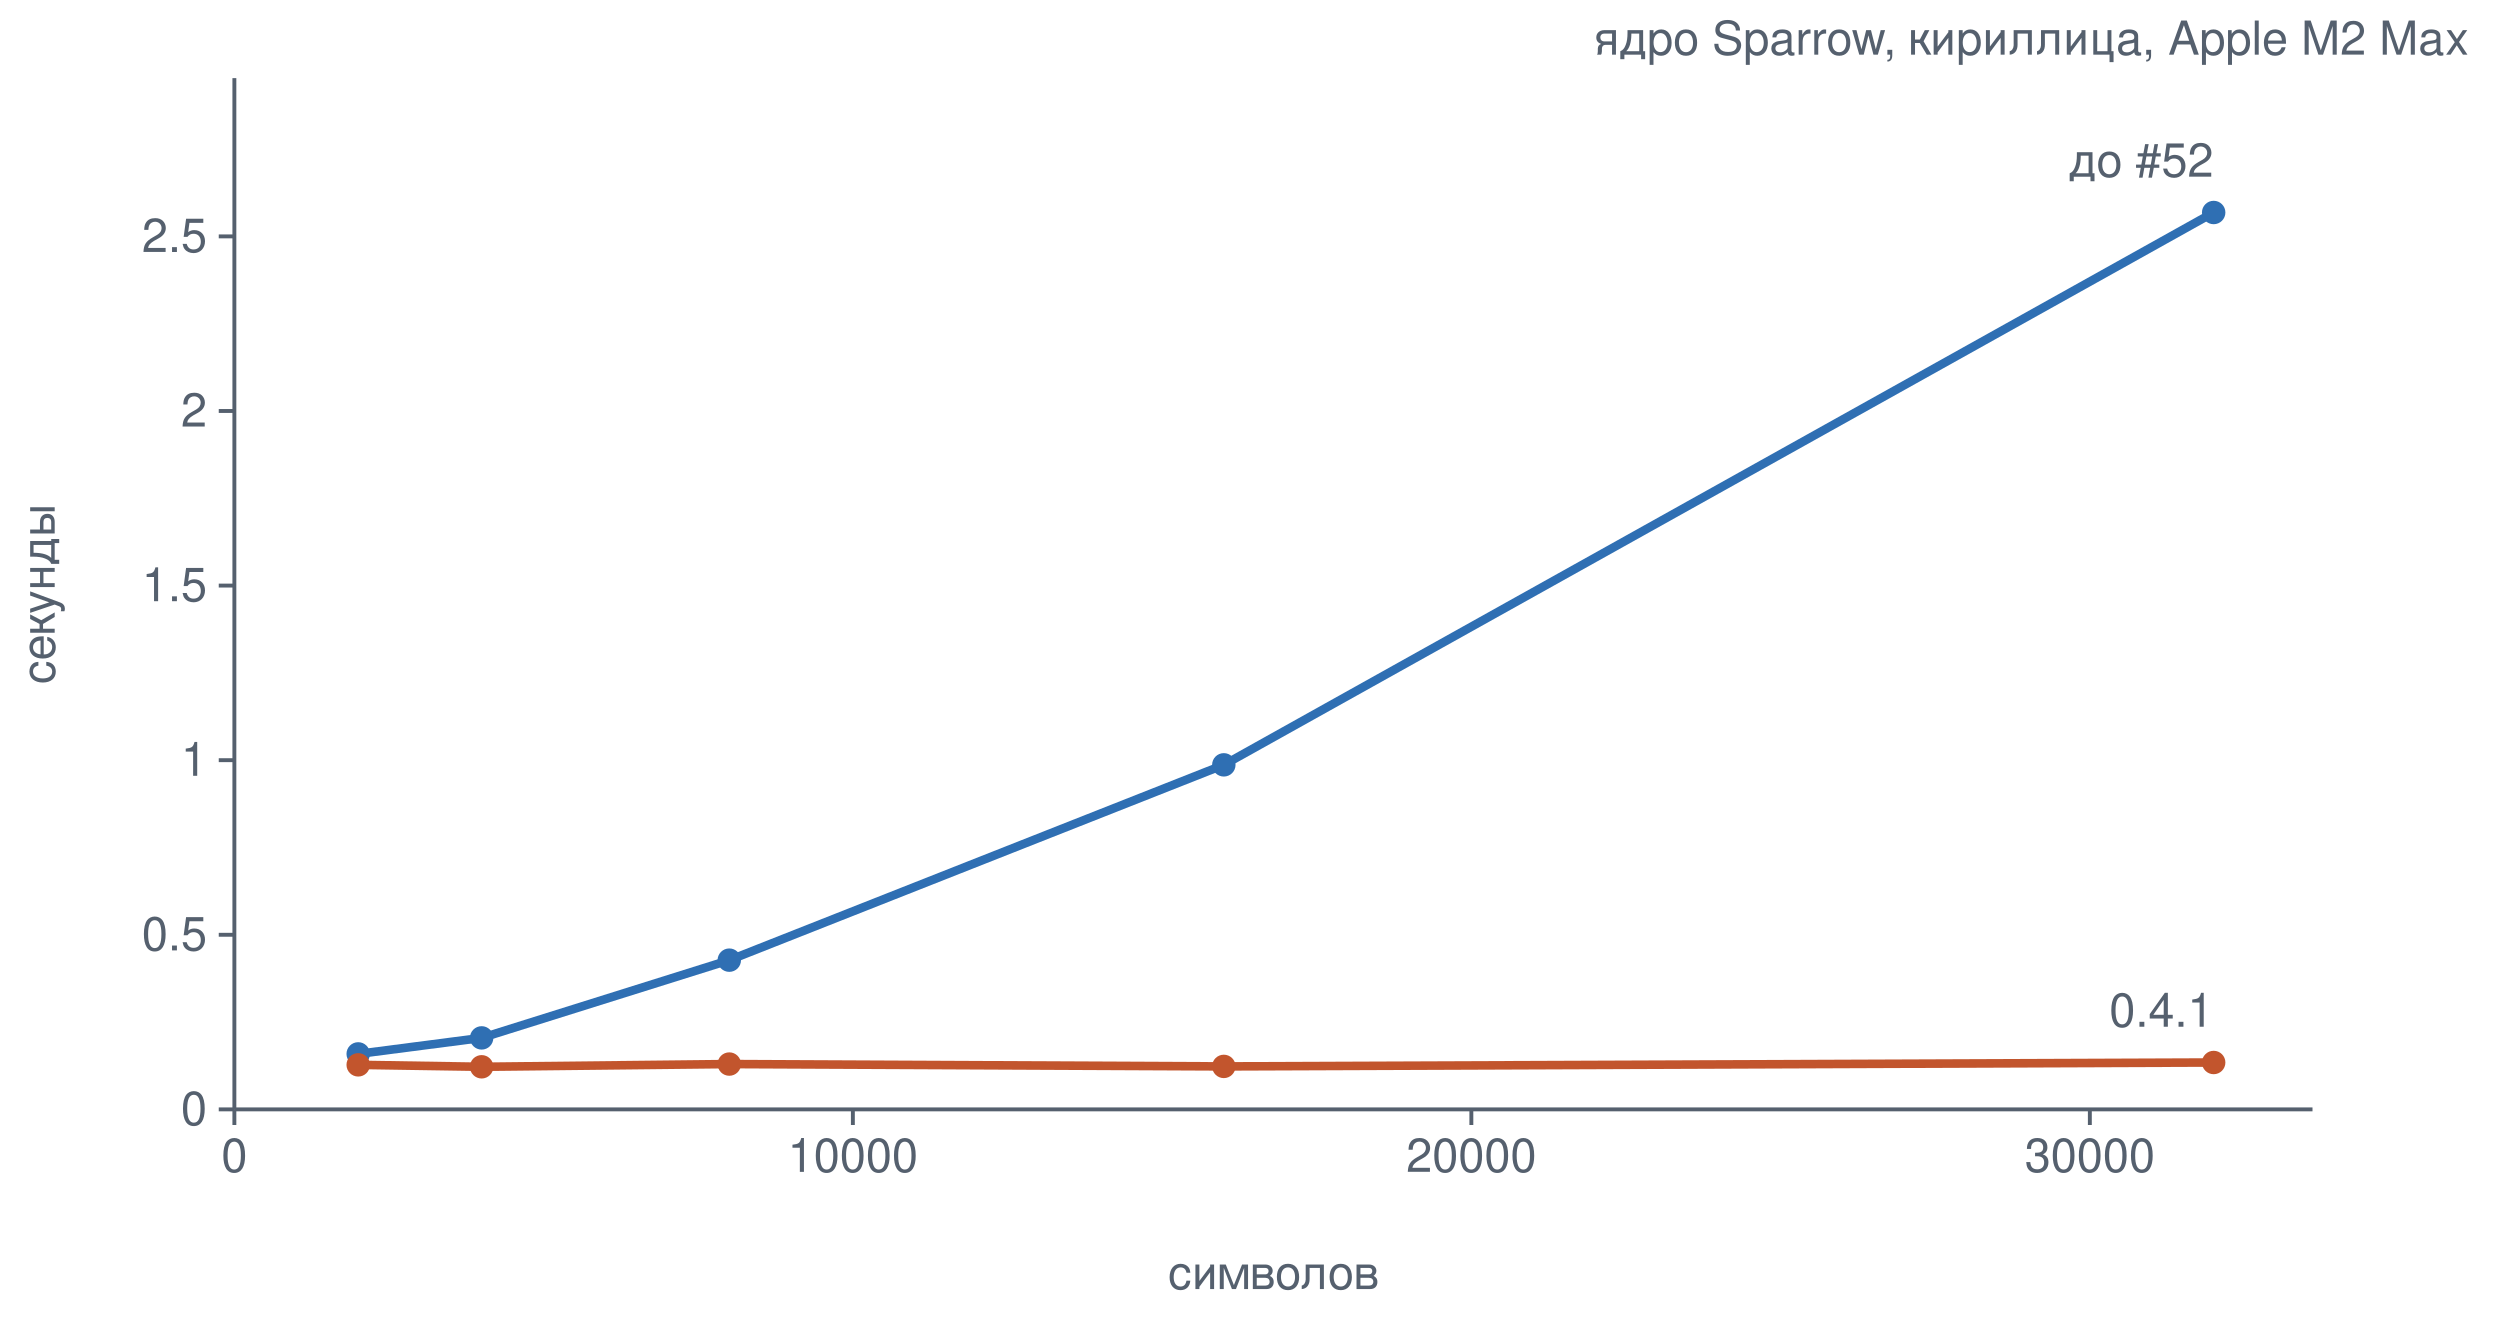
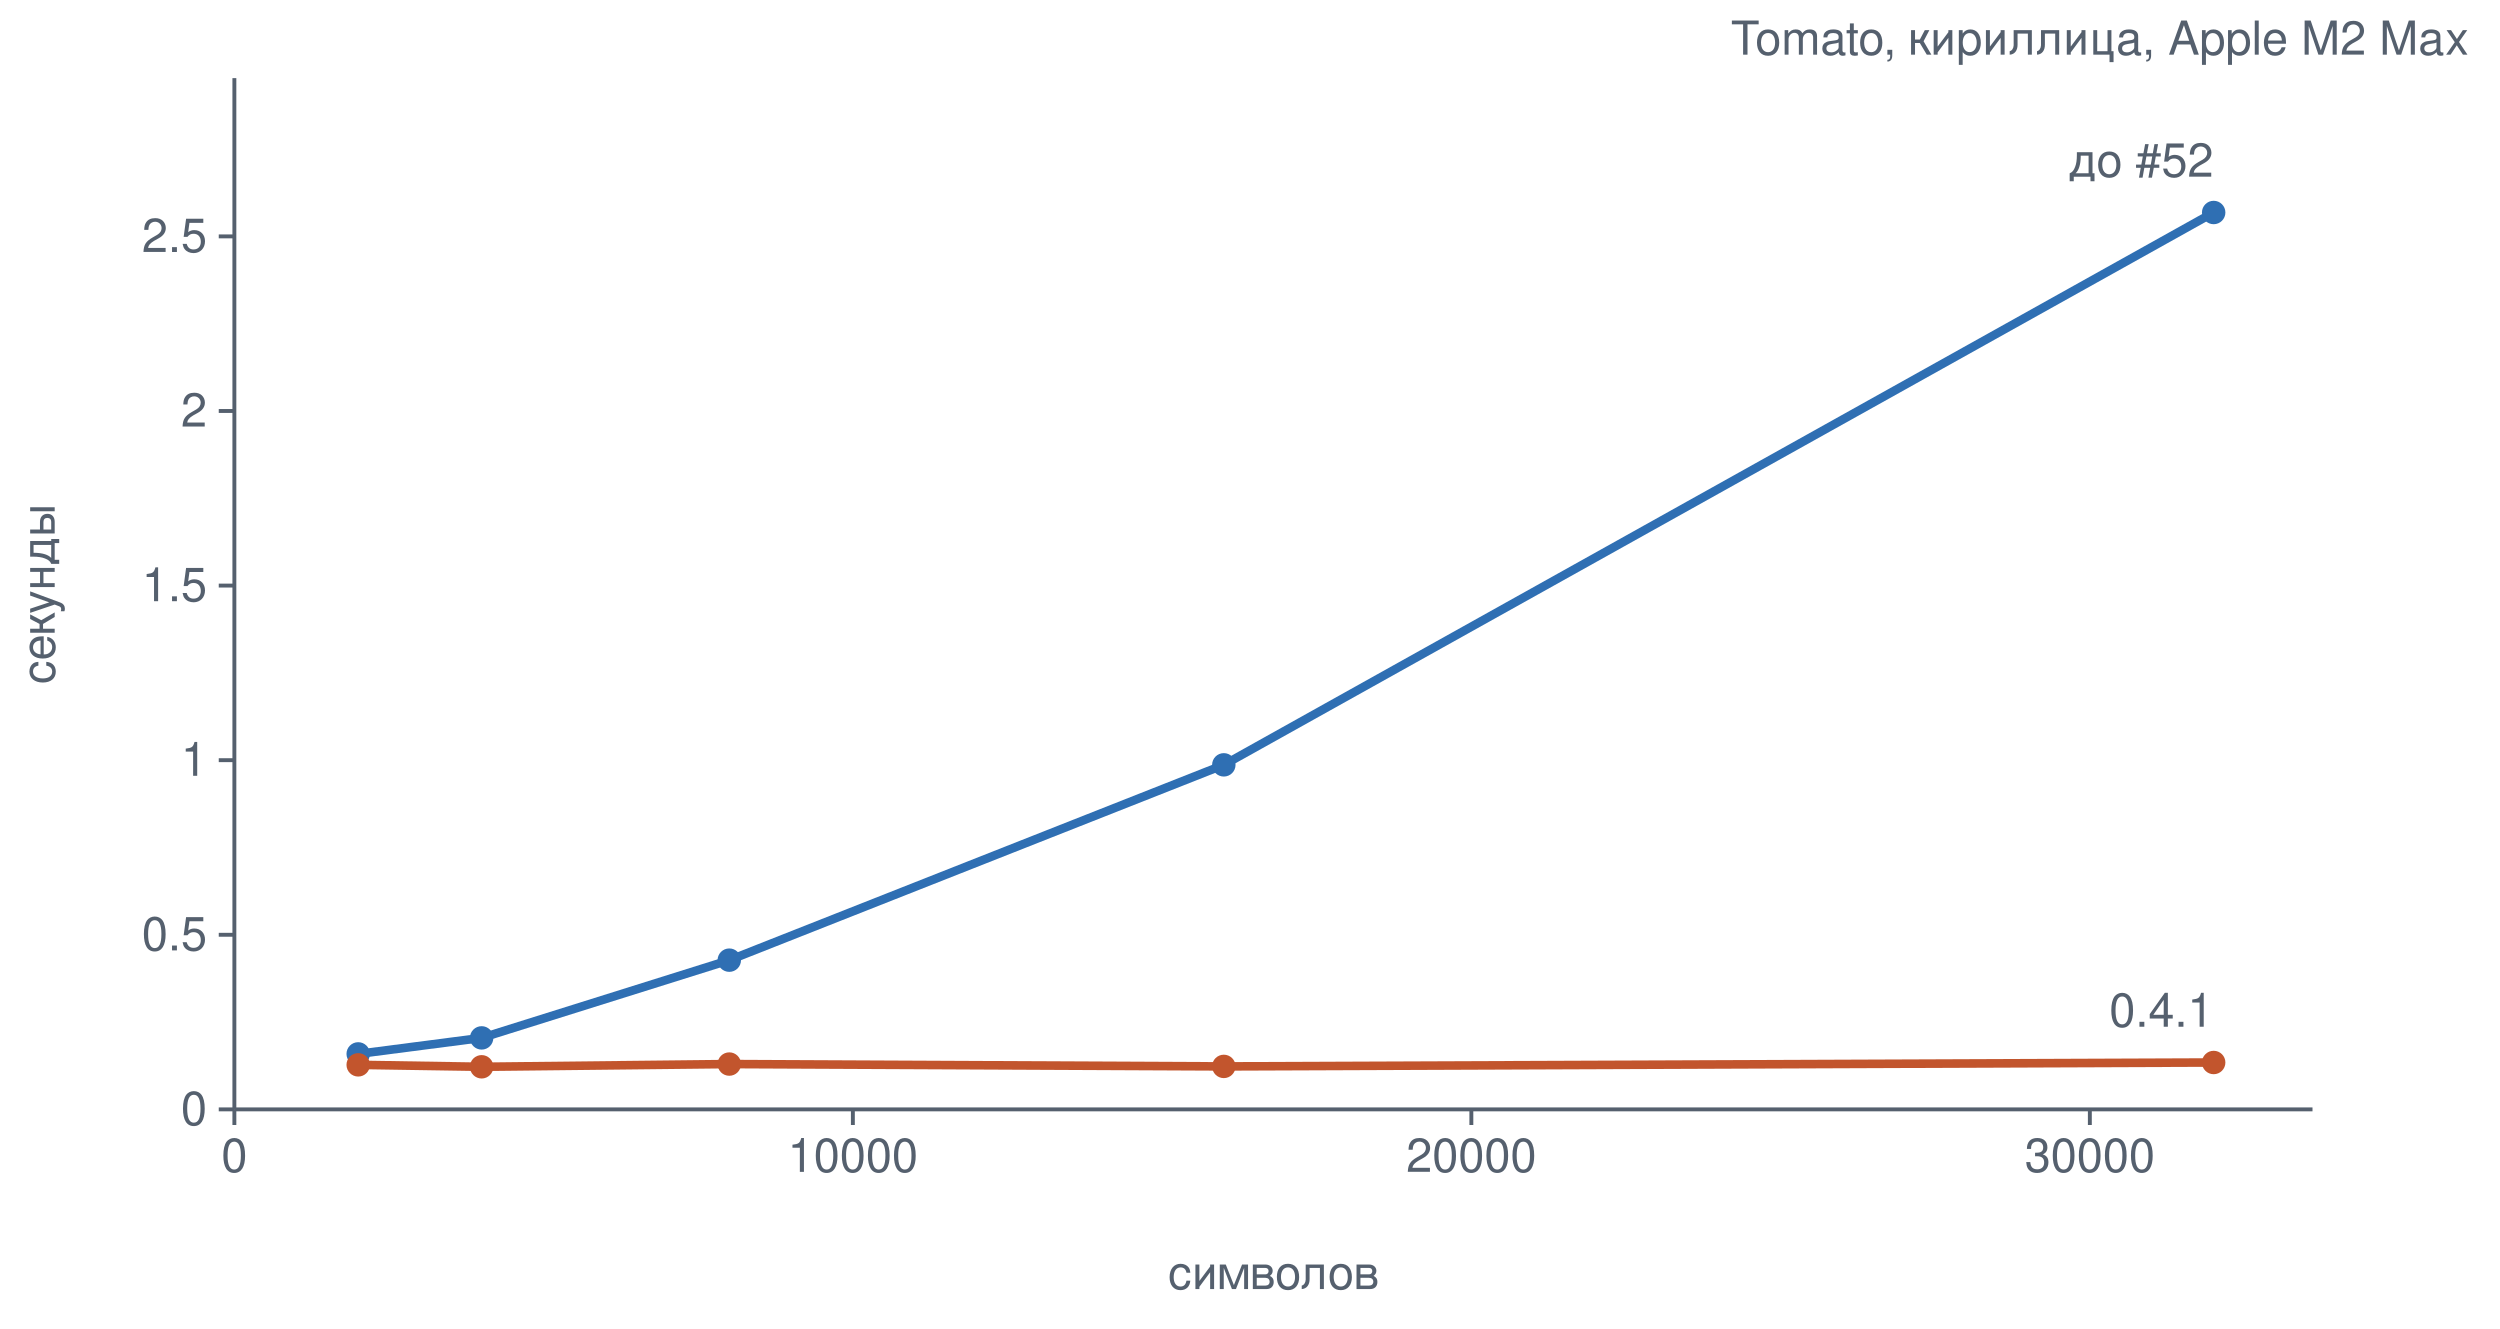
<svg xmlns="http://www.w3.org/2000/svg" viewBox="0 0 640 340" width="640" height="340">
  <style>text{font-family:-apple-system,'Segoe UI',Helvetica,Arial,sans-serif;font-size:12px;fill:#55606e}</style>
  <line x1="60.0" y1="284.0" x2="592.0" y2="284.0" stroke="#55606e" />
  <line x1="60.0" y1="284.0" x2="60.0" y2="20.0" stroke="#55606e" />
  <line x1="60.0" y1="284.0" x2="60.0" y2="288.0" stroke="#55606e" />
  <text x="60.0" y="300.0" text-anchor="middle">0</text>
  <line x1="218.333" y1="284.0" x2="218.333" y2="288.0" stroke="#55606e" />
  <text x="218.333" y="300.0" text-anchor="middle">10000</text>
  <line x1="376.667" y1="284.0" x2="376.667" y2="288.0" stroke="#55606e" />
  <text x="376.667" y="300.0" text-anchor="middle">20000</text>
  <line x1="535.0" y1="284.0" x2="535.0" y2="288.0" stroke="#55606e" />
  <text x="535.0" y="300.0" text-anchor="middle">30000</text>
  <line x1="56.0" y1="284.0" x2="60.0" y2="284.0" stroke="#55606e" />
  <text x="53.0" y="288.0" text-anchor="end">0</text>
  <line x1="56.0" y1="239.303" x2="60.0" y2="239.303" stroke="#55606e" />
  <text x="53.0" y="243.303" text-anchor="end">0.5</text>
  <line x1="56.0" y1="194.605" x2="60.0" y2="194.605" stroke="#55606e" />
  <text x="53.0" y="198.605" text-anchor="end">1</text>
  <line x1="56.0" y1="149.908" x2="60.0" y2="149.908" stroke="#55606e" />
  <text x="53.0" y="153.908" text-anchor="end">1.5</text>
  <line x1="56.0" y1="105.211" x2="60.0" y2="105.211" stroke="#55606e" />
  <text x="53.0" y="109.211" text-anchor="end">2</text>
  <line x1="56.0" y1="60.514" x2="60.0" y2="60.514" stroke="#55606e" />
  <text x="53.0" y="64.514" text-anchor="end">2.5</text>
  <text x="326.0" y="330" text-anchor="middle">символов</text>
  <text x="14" y="152.0" text-anchor="middle" transform="rotate(-90 14 152.0)">секунды</text>
  <polyline points="91.7,269.8 123.3,265.7 186.7,245.8 313.3,195.8 566.7,54.4" fill="none" stroke="#2f6fb3" stroke-width="2.2" />
  <circle cx="91.7" cy="269.8" r="3" fill="#2f6fb3" />
  <circle cx="123.3" cy="265.7" r="3" fill="#2f6fb3" />
  <circle cx="186.7" cy="245.8" r="3" fill="#2f6fb3" />
  <circle cx="313.3" cy="195.8" r="3" fill="#2f6fb3" />
  <circle cx="566.7" cy="54.4" r="3" fill="#2f6fb3" />
  <text x="566.667" y="45.252" fill="#2f6fb3" text-anchor="end">до #52</text>
  <polyline points="91.7,272.6 123.3,273.1 186.7,272.4 313.3,273.0 566.7,272.0" fill="none" stroke="#c2552d" stroke-width="2.2" />
  <circle cx="91.7" cy="272.6" r="3" fill="#c2552d" />
  <circle cx="123.3" cy="273.1" r="3" fill="#c2552d" />
  <circle cx="186.7" cy="272.4" r="3" fill="#c2552d" />
  <circle cx="313.3" cy="273.0" r="3" fill="#c2552d" />
  <circle cx="566.7" cy="272.0" r="3" fill="#c2552d" />
  <text x="566.667" y="262.839" fill="#c2552d" text-anchor="end">0.4.1</text>
-   <text x="632" y="14" text-anchor="end">ядро Sparrow, кириллица, Apple M2 Max</text>
+   <text x="632" y="14" text-anchor="end">Tomato, кириллица, Apple M2 Max</text>
</svg>
